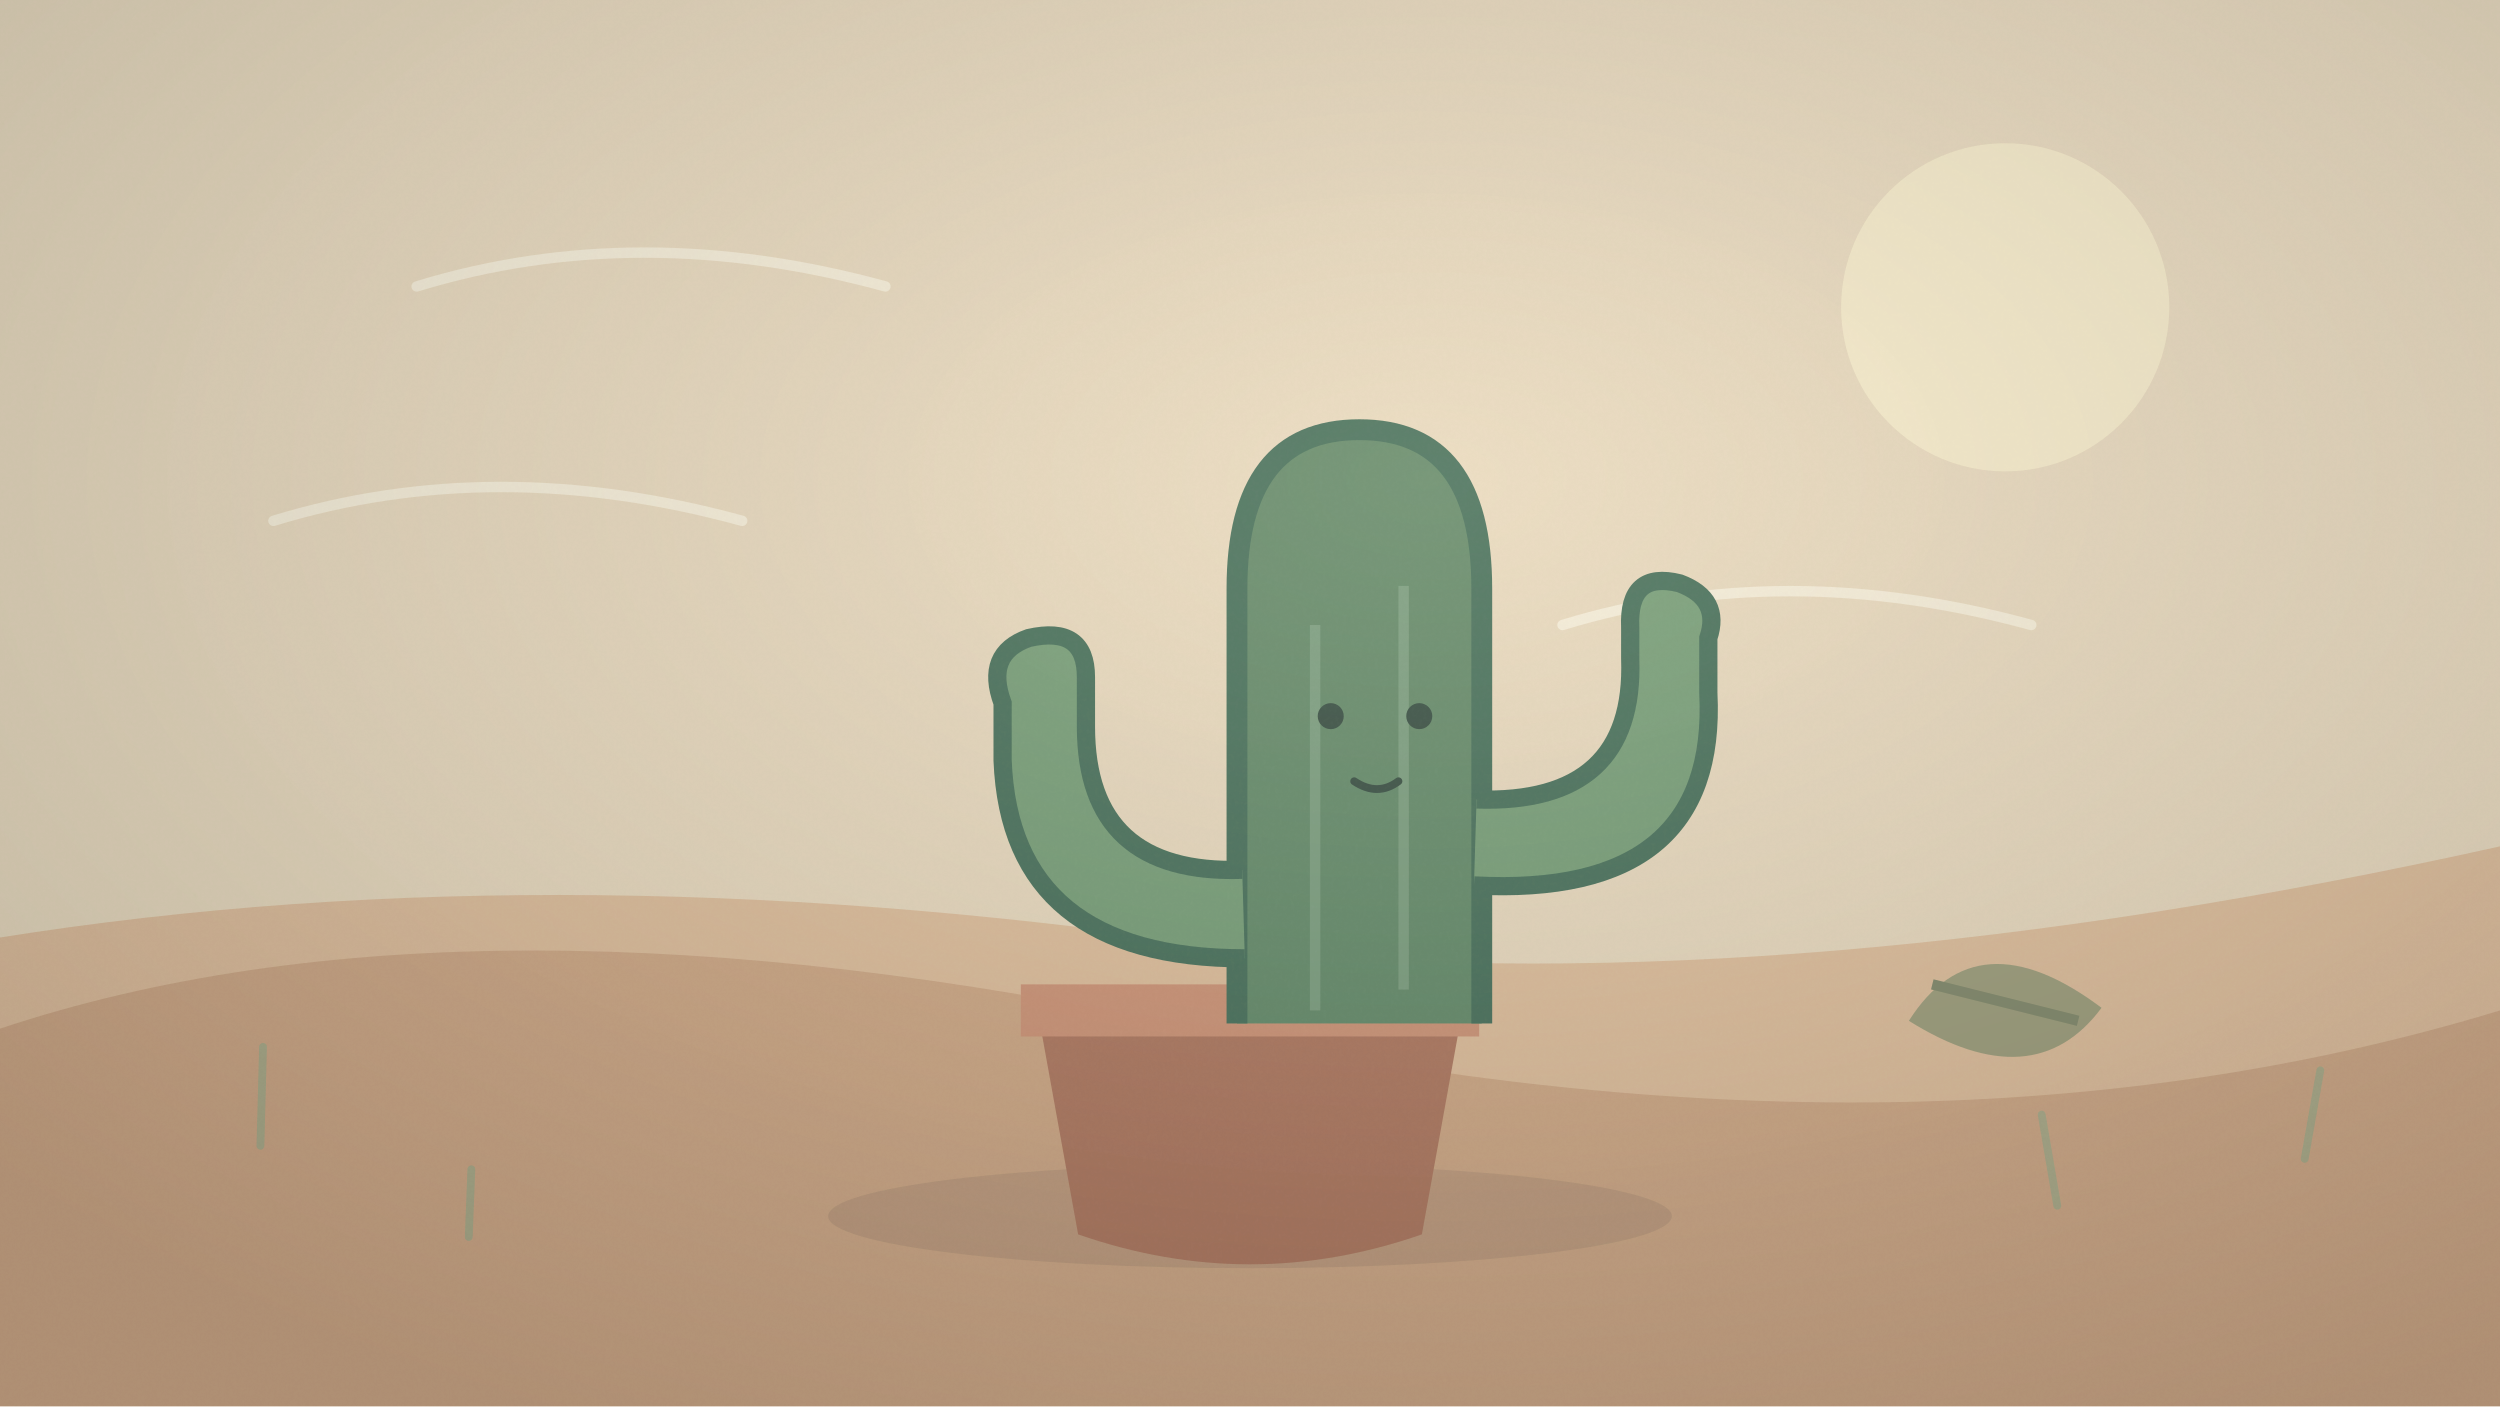
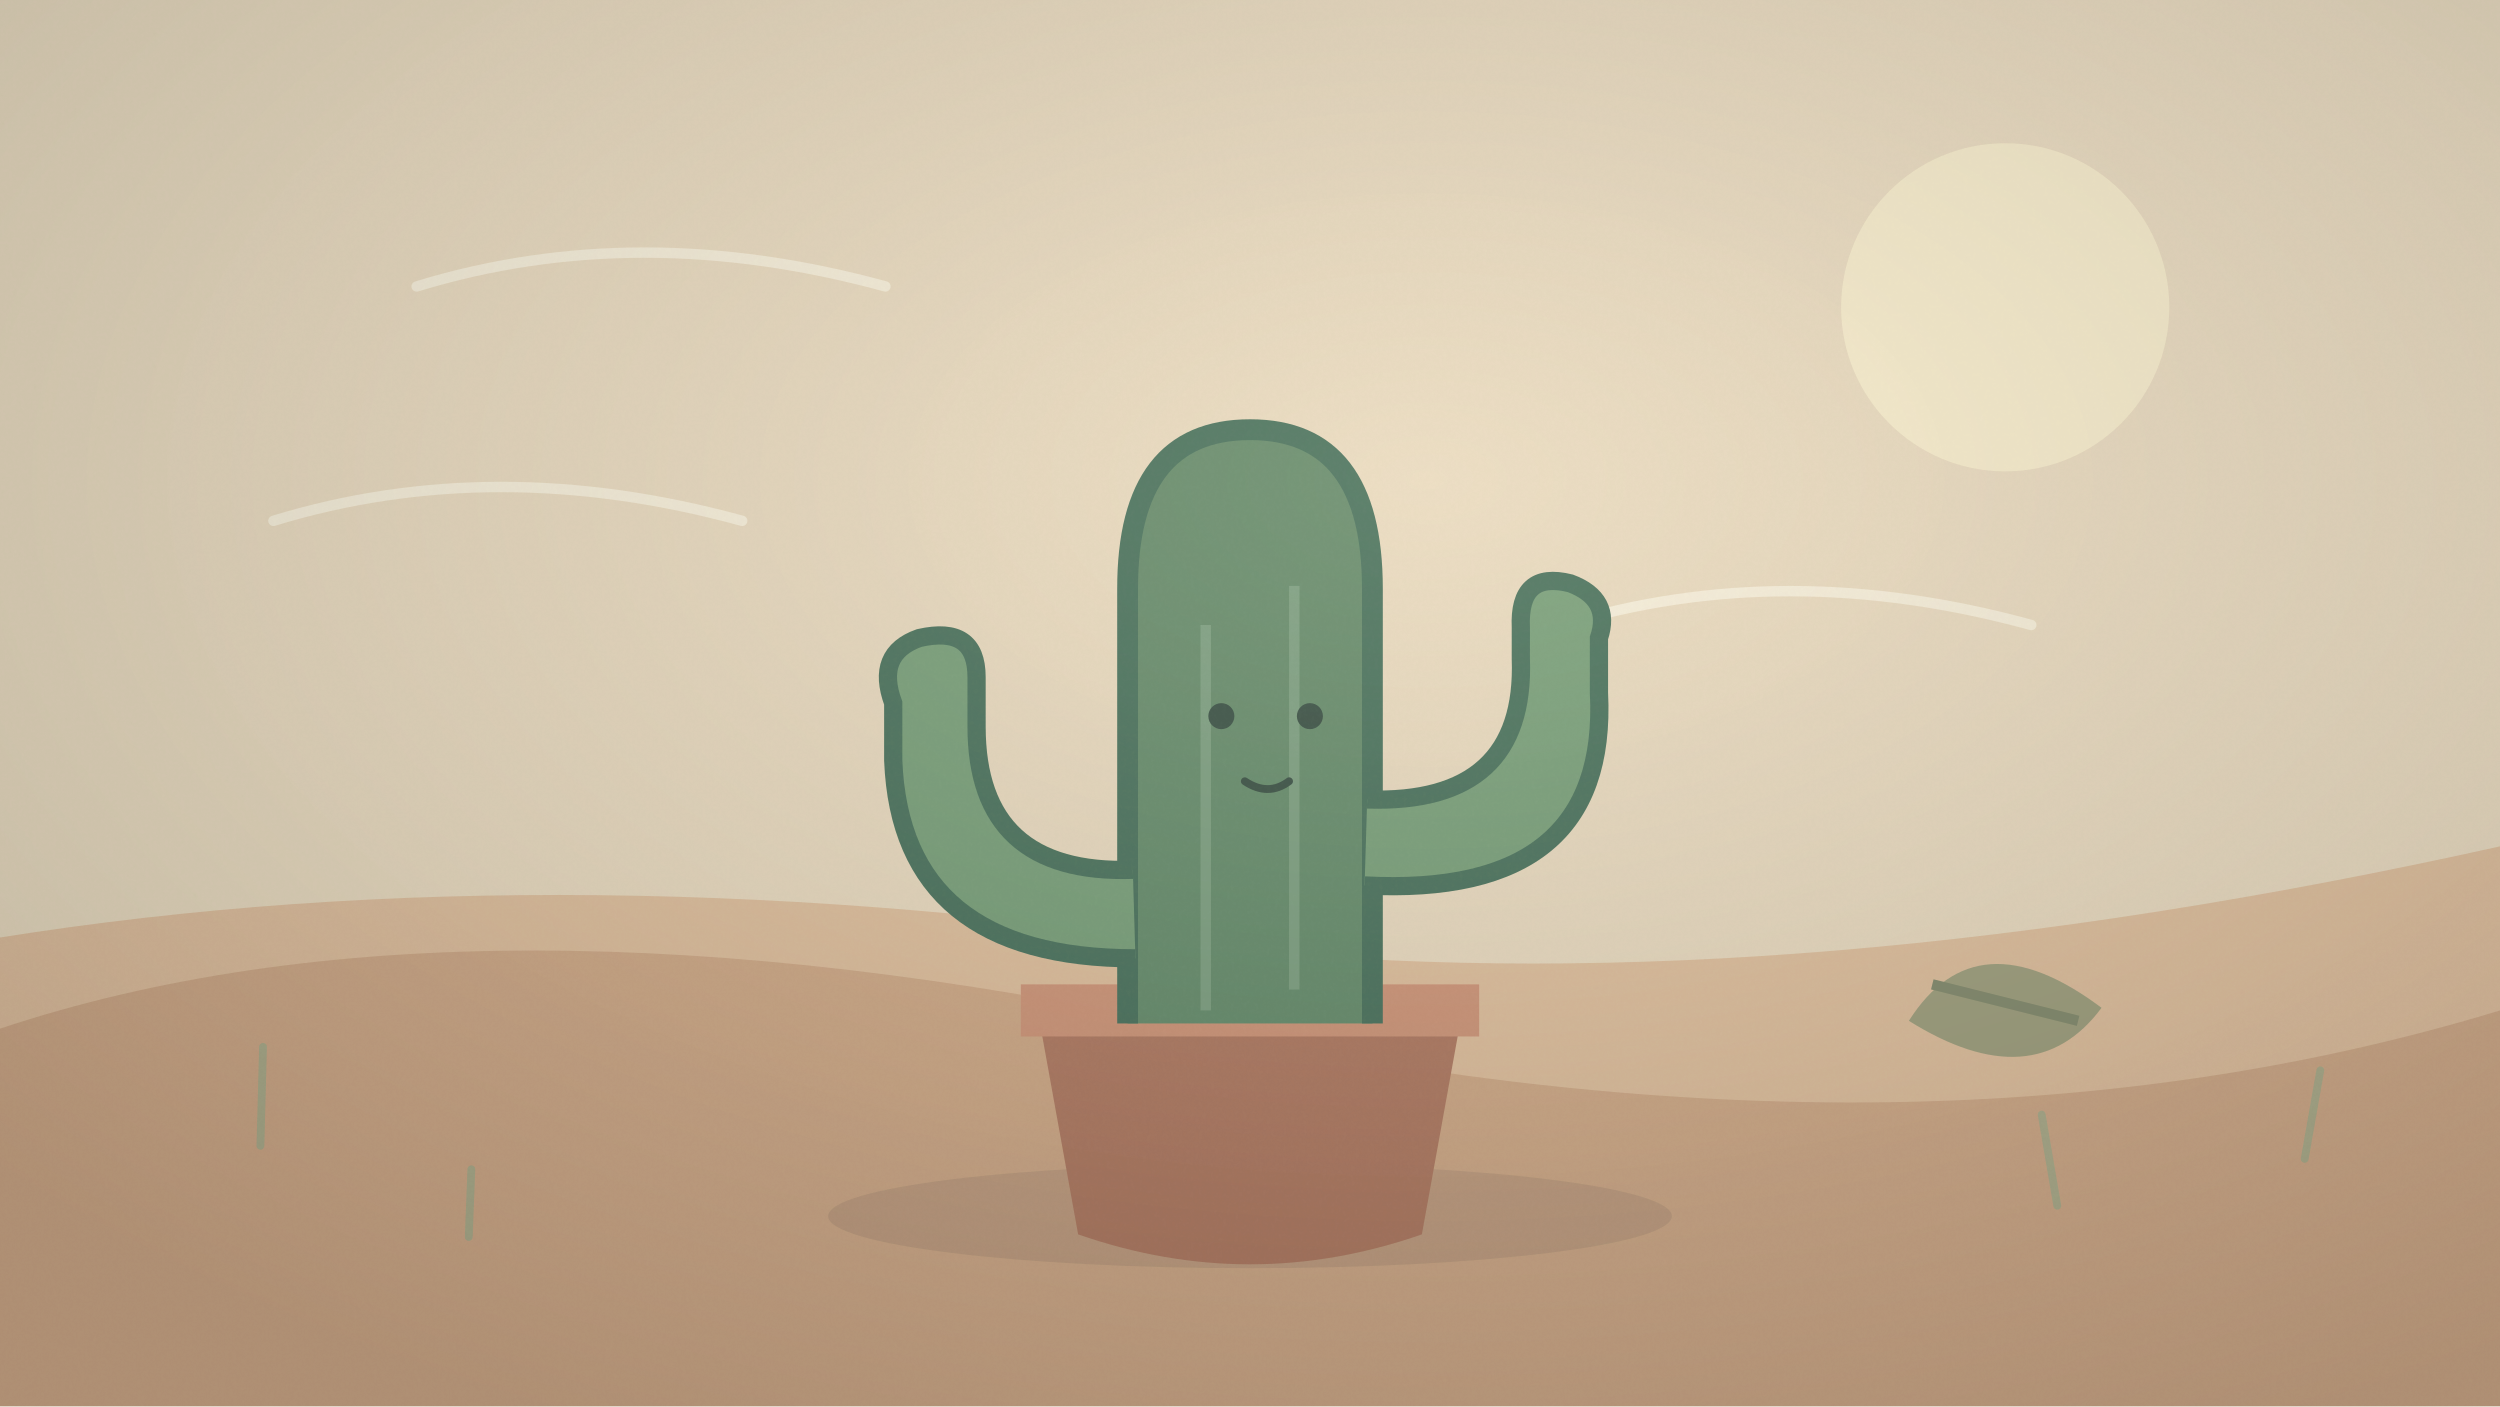
<svg xmlns="http://www.w3.org/2000/svg" viewBox="0 0 960 540" role="img" aria-label="A Small Setback">
  <defs>
    <filter id="grain">
      <feTurbulence type="fractalNoise" baseFrequency=".65" numOctaves="2" seed="26" stitchTiles="stitch" />
      <feColorMatrix type="saturate" values="0" />
      <feComponentTransfer>
        <feFuncA type="linear" slope=".045" />
      </feComponentTransfer>
    </filter>
    <radialGradient id="v19glow" cx="57%" cy="34%" r="75%">
      <stop stop-color="#fff9dc" stop-opacity=".16" />
      <stop offset="1" stop-color="#1a251d" stop-opacity=".17" />
    </radialGradient>
  </defs>
  <rect width="960" height="540" fill="#e9d9bf" />
  <path d="M0 360 Q220 325 480 365 Q690 385 960 325 V540 H0Z" fill="#d6a47e" opacity=".55" />
  <path d="M0 395 Q180 335 460 395 T960 388V540H0Z" fill="#bd8e6d" opacity=".5" />
  <circle cx="770" cy="118" r="63" fill="#fff5d2" opacity=".65" />
  <path d="M105 200q85 -26 180 0" fill="none" stroke="#fff9e9" opacity=".65" stroke-width="4" stroke-linecap="round" />
  <path d="M600 240q85 -26 180 0" fill="none" stroke="#fff9e9" opacity=".65" stroke-width="4" stroke-linecap="round" />
  <path d="M160 110q85 -26 180 0" fill="none" stroke="#fff9e9" opacity=".65" stroke-width="4" stroke-linecap="round" />
  <ellipse cx="480" cy="467" rx="162" ry="20" fill="#554b47" opacity=".14" />
  <path d="M397 380H563L546 474Q480 497 414 474Z" fill="#ac735c" />
  <path d="M392 378H568V398H392Z" fill="#cd9074" />
  <path d="M100 440l1 -38" stroke="#8aab8b" stroke-width="3" opacity=".55" stroke-linecap="round" />
  <path d="M180 475l1 -26" stroke="#8aab8b" stroke-width="3" opacity=".55" stroke-linecap="round" />
  <path d="M790 463l-6 -35" stroke="#8aab8b" stroke-width="3" opacity=".55" stroke-linecap="round" />
  <path d="M885 445l6 -34" stroke="#8aab8b" stroke-width="3" opacity=".55" stroke-linecap="round" />
-   <path d="M475 393V226Q475 165 522 165Q569 165 569 226V393" fill="#5e8667" stroke="#416b57" stroke-width="8" />
-   <path d="M477 334Q417 336 417 279V260Q417 240 395 245Q378 251 385 270V292Q388 368 478 368" fill="#729b76" stroke="#416b57" stroke-width="7" />
-   <path d="M567 307Q628 309 626 253V241Q625 219 645 224Q661 230 656 245V266Q660 345 566 340" fill="#729b76" stroke="#416b57" stroke-width="7" />
-   <path d="M505 240v148M539 225v155" stroke="#9fbaa0" opacity=".38" stroke-width="4" />
-   <circle cx="511" cy="275" r="5" fill="#30483e" />
-   <circle cx="545" cy="275" r="5" fill="#30483e" />
-   <path d="M520 300q9 6 17 0" stroke="#30483e" stroke-width="3" fill="none" stroke-linecap="round" />
+   <g transform="translate(-42 0)">
+     <path d="M475 393V226Q475 165 522 165Q569 165 569 226V393" fill="#5e8667" stroke="#416b57" stroke-width="8" />
+     <path d="M477 334Q417 336 417 279V260Q417 240 395 245Q378 251 385 270V292Q388 368 478 368" fill="#729b76" stroke="#416b57" stroke-width="7" />
+     <path d="M567 307Q628 309 626 253V241Q625 219 645 224Q661 230 656 245V266Q660 345 566 340" fill="#729b76" stroke="#416b57" stroke-width="7" />
+     <path d="M505 240v148M539 225v155" stroke="#9fbaa0" opacity=".38" stroke-width="4" />
+     <circle cx="511" cy="275" r="5" fill="#30483e" />
+     <circle cx="545" cy="275" r="5" fill="#30483e" />
+     <path d="M520 300q9 6 17 0" stroke="#30483e" stroke-width="3" fill="none" stroke-linecap="round" />
+   </g>
  <rect width="960" height="540" filter="url(#grain)" opacity=".6" />
  <g opacity=".85">
    <path d="M733 392q26 -41 74 -5q-26 35 -74 5" fill="#8f9574" />
    <path d="M742 378l56 14" stroke="#6d7b60" stroke-width="4" />
  </g>
  <rect width="960" height="540" fill="url(#v19glow)" pointer-events="none" />
</svg>
